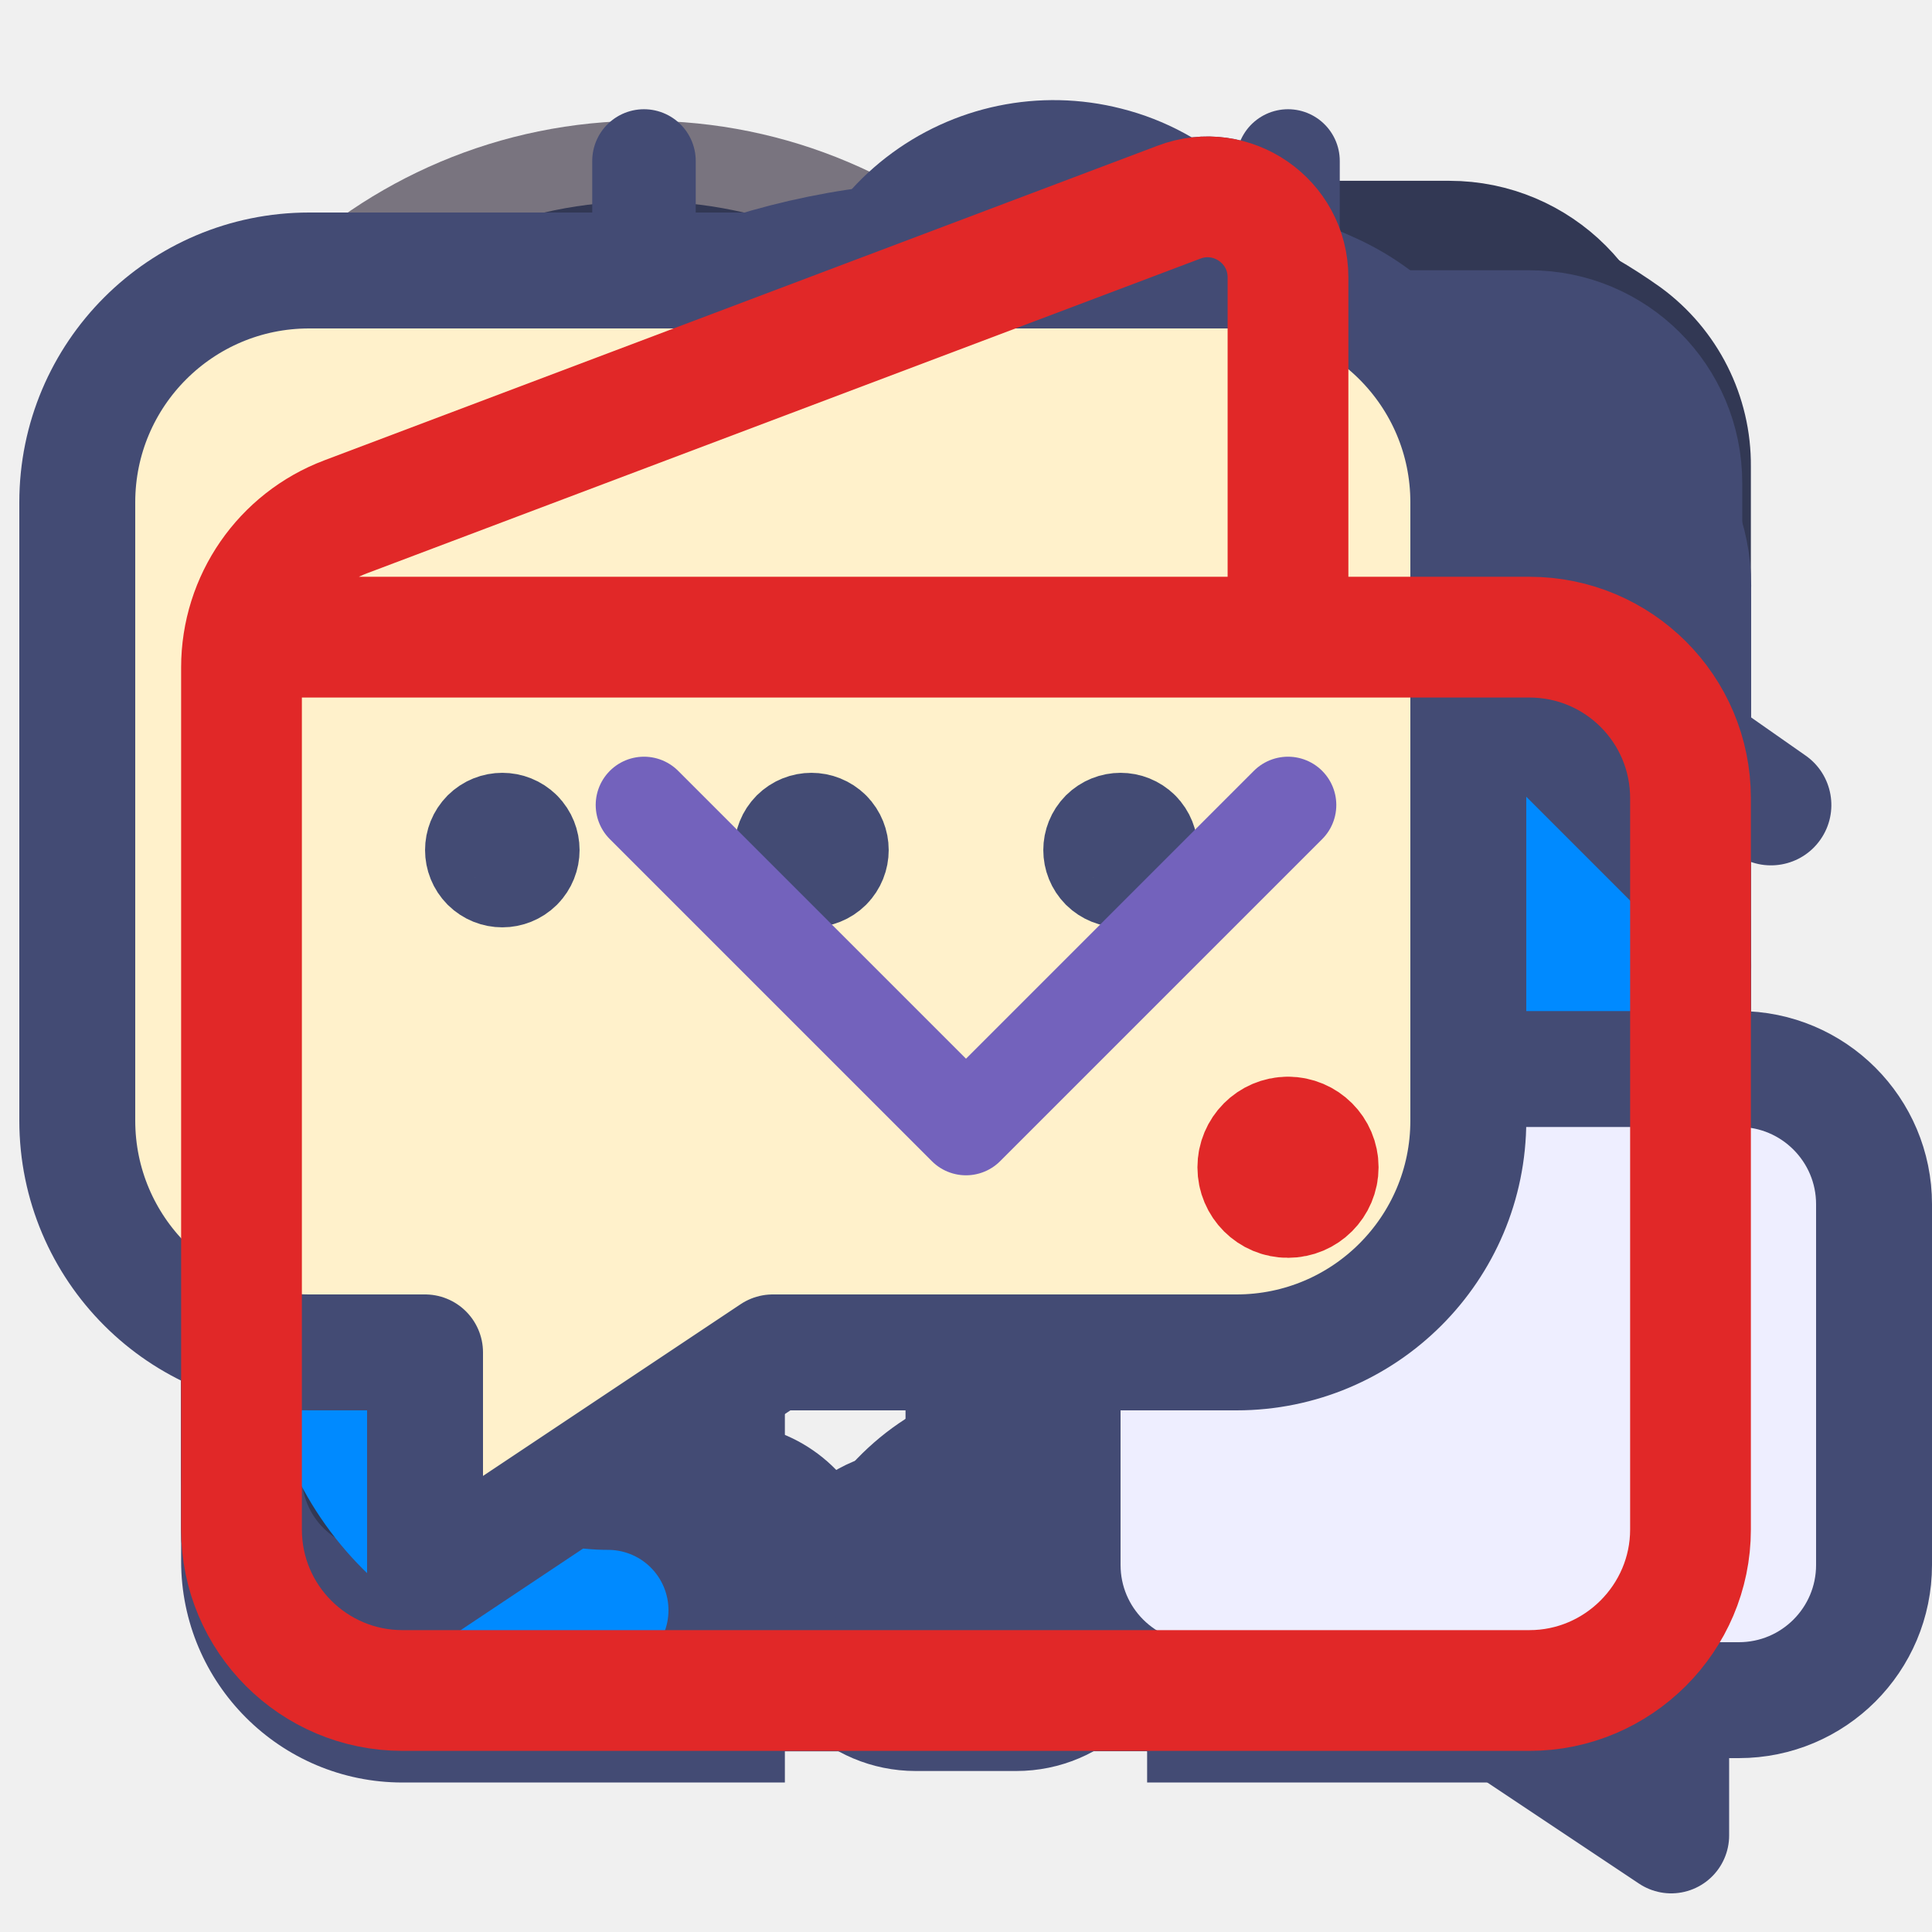
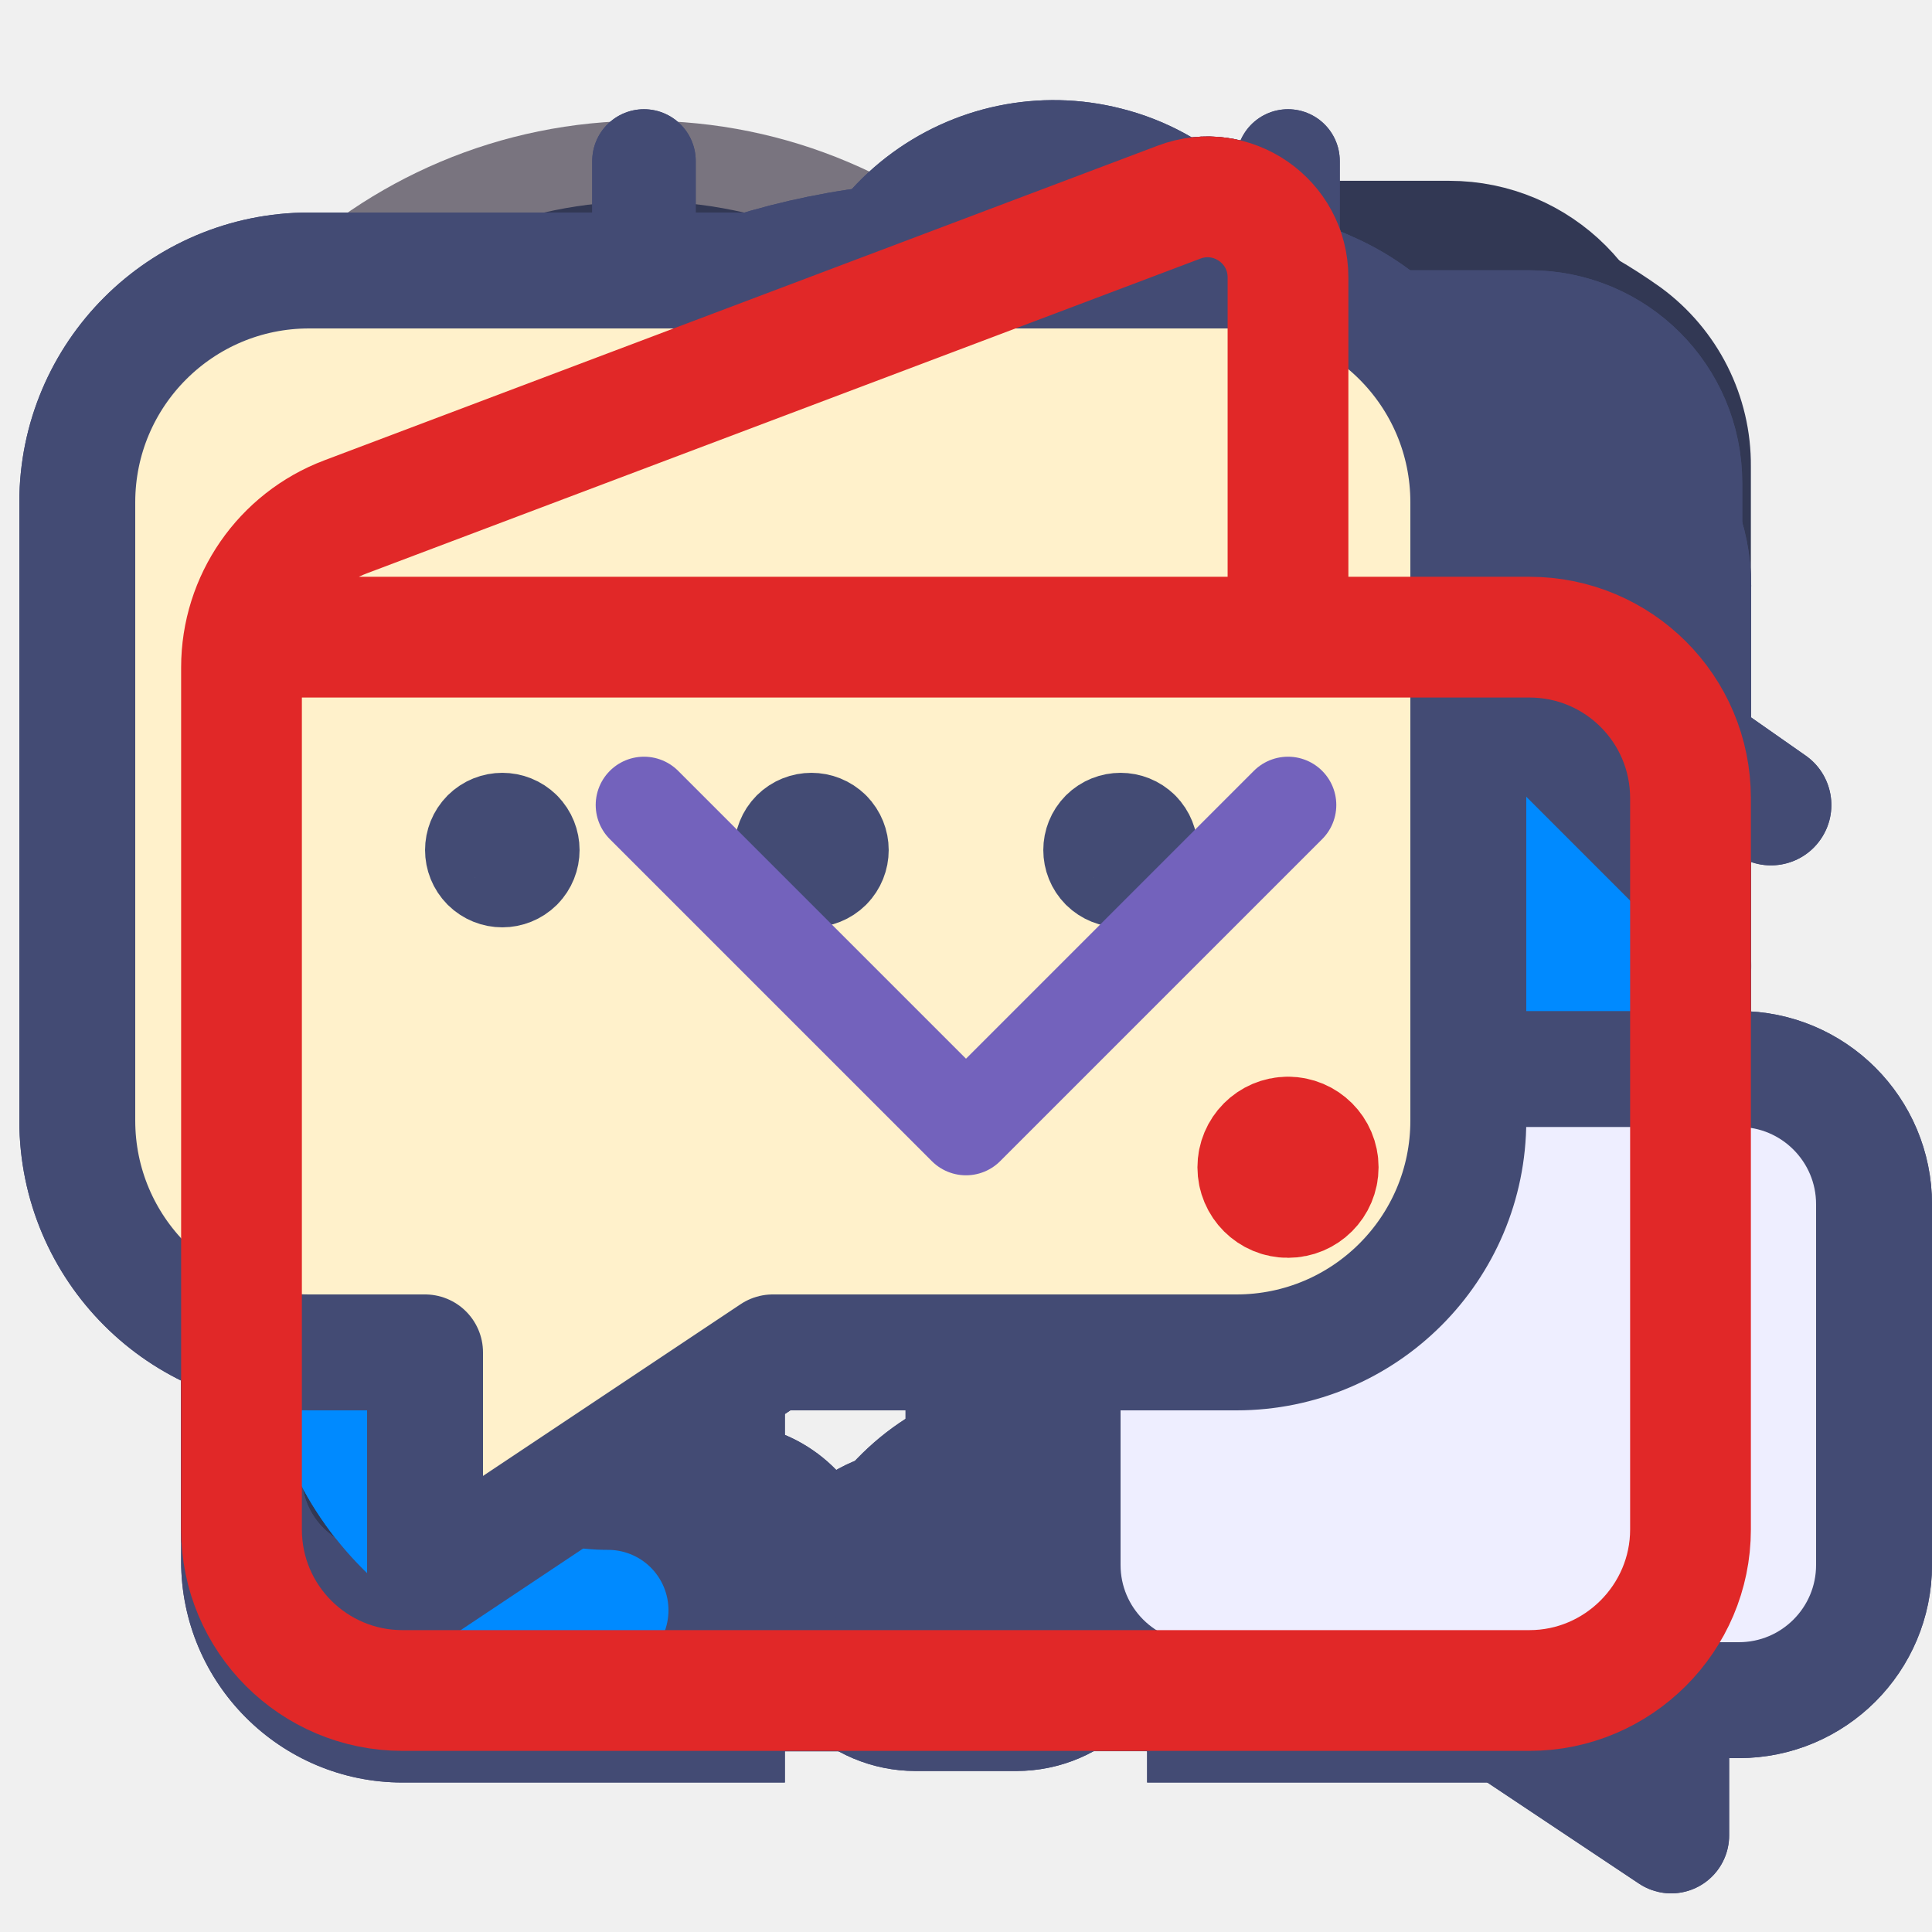
<svg xmlns="http://www.w3.org/2000/svg" fill="none" height="24" viewBox="0 0 24 24" width="24">
  <g id="homework">
    <path d="M12 10V4.864" stroke="#323854" stroke-width="1.5" stroke-linecap="round" stroke-linejoin="round" />
    <path d="M8 15.173C6.793 15.065 5.58 15.307 4.508 15.872C4.199 16.05 3.818 16.051 3.508 15.875C3.197 15.698 3.004 15.37 3 15.013V5.794C2.994 5.156 3.297 4.554 3.812 4.177C6.343 2.377 9.804 2.668 12 4.864C14.196 2.668 17.657 2.377 20.188 4.177C20.703 4.554 21.006 5.156 21 5.794V10" stroke="#323854" stroke-width="1.5" stroke-linecap="round" stroke-linejoin="round" />
    <path d="M12 14.25V20.5C12 20.776 12.224 21 12.5 21H20.5C20.776 21 21 20.776 21 20.5V14.25" stroke="#323854" stroke-width="1.5" stroke-linecap="round" stroke-linejoin="round" />
    <path d="M17.95 21V17.5C17.95 17.224 17.726 17 17.45 17H15.45C15.174 17 14.95 17.224 14.95 17.5V21" stroke="#323854" stroke-width="1.5" stroke-linecap="round" stroke-linejoin="round" />
    <path d="M22 15L16.8 11.1C16.622 10.967 16.378 10.967 16.2 11.1L11 15" stroke="#323854" stroke-width="1.5" stroke-linecap="round" stroke-linejoin="round" />
  </g>
  <g id="report">
    <path fill-rule="evenodd" clip-rule="evenodd" d="M18.003 21.004H5.998C4.893 21.004 3.997 20.108 3.997 19.003V4.997C3.997 3.892 4.893 2.996 5.998 2.996H18.003C19.108 2.996 20.003 3.892 20.003 4.997V19.003C20.003 20.108 19.108 21.004 18.003 21.004Z" stroke="#323854" stroke-width="1.5" stroke-linecap="round" stroke-linejoin="round" />
    <path d="M7.998 7.998H16.002" stroke="#323854" stroke-width="1.5" stroke-linecap="round" stroke-linejoin="round" />
    <path d="M7.998 16.002H9.999" stroke="#323854" stroke-width="1.5" stroke-linecap="round" stroke-linejoin="round" />
    <path d="M16.613 15.53L14.667 17.475L13.501 16.308" stroke="#323854" stroke-width="1.5" stroke-linecap="round" stroke-linejoin="round" />
    <path d="M7.998 12H16.002" stroke="#323854" stroke-width="1.5" stroke-linecap="round" stroke-linejoin="round" />
  </g>
  <g id="user">
    <path fill-rule="evenodd" clip-rule="evenodd" d="M4 12.389C5.046 11.373 6.461 10.747 8.015 10.747C9.554 10.747 10.954 11.36 12 12.358C10.954 13.375 9.539 14 7.985 14C6.446 14 5.046 13.387 4 12.389Z" stroke="#79747F" stroke-linecap="round" stroke-linejoin="round" />
    <path d="M2.65 10.683C2.243 9.874 2 8.968 2 8C2 4.684 4.684 2 8 2C11.316 2 14 4.684 14 8C14 8.967 13.758 9.873 13.349 10.682" stroke="#79747F" stroke-linecap="round" stroke-linejoin="round" />
    <path d="M9.414 5.252C10.195 6.034 10.195 7.3 9.414 8.081C8.633 8.862 7.367 8.862 6.586 8.081C5.805 7.3 5.805 6.034 6.586 5.252C7.367 4.471 8.633 4.471 9.414 5.252" stroke="#79747F" stroke-linecap="round" stroke-linejoin="round" />
  </g>
  <g id="home">
    <path d="M1.57 9.386C1.231 9.623 1.148 10.091 1.386 10.43C1.623 10.769 2.091 10.852 2.43 10.614L1.57 9.386ZM12 3L12.43 2.386C12.172 2.205 11.828 2.205 11.57 2.386L12 3ZM21.57 10.614C21.909 10.852 22.377 10.769 22.614 10.43C22.852 10.091 22.769 9.623 22.43 9.386L21.57 10.614ZM14.25 21C14.25 21.414 14.586 21.75 15 21.75C15.414 21.75 15.75 21.414 15.75 21H14.25ZM8.25 21C8.25 21.414 8.586 21.75 9 21.75C9.414 21.75 9.75 21.414 9.75 21H8.25ZM3.75 10V9.25H2.25V10H3.75ZM9 22.143H9.75V20.643H9V22.143ZM21.75 10V9.25H20.25V10H21.75ZM15 20.643H14.25V22.143H15V20.643ZM2.43 10.614L12.43 3.614L11.57 2.386L1.57 9.386L2.43 10.614ZM11.57 3.614L21.57 10.614L22.43 9.386L12.43 2.386L11.57 3.614ZM15.75 21V15H14.25V21H15.75ZM15.75 15C15.75 13.481 14.519 12.25 13 12.25V13.75C13.691 13.75 14.25 14.309 14.25 15H15.75ZM13 12.25H11V13.75H13V12.25ZM11 12.25C9.481 12.25 8.25 13.481 8.25 15H9.75C9.75 14.309 10.309 13.75 11 13.75V12.25ZM8.25 15V21H9.75V15H8.25ZM2.25 10V19.392H3.75V10H2.25ZM2.25 19.392C2.25 20.911 3.482 22.143 5.001 22.143V20.643C4.31 20.643 3.75 20.083 3.75 19.392H2.25ZM5.001 22.143H9V20.643H5.001V22.143ZM20.25 10V19.392H21.75V10H20.25ZM20.25 19.392C20.25 20.083 19.69 20.643 18.999 20.643V22.143C20.518 22.143 21.75 20.911 21.75 19.392H20.25ZM18.999 20.643H15V22.143H18.999V20.643Z" fill="#434B74" />
  </g>
  <g id="calendar">
    <svg width="24" height="24" viewBox="0 0 28 28" fill="none">
      <path d="M18.667 2.333V7" stroke="#434B74" stroke-width="1.5" stroke-linecap="round" stroke-linejoin="round" />
      <path d="M9.333 2.333V7" stroke="#434B74" stroke-width="1.5" stroke-linecap="round" stroke-linejoin="round" />
      <path d="M3.5 10.5H24.5" stroke="#434B74" stroke-width="1.5" stroke-linecap="round" stroke-linejoin="round" />
      <path fill-rule="evenodd" clip-rule="evenodd" d="M22.167 4.667H5.833C4.544 4.667 3.5 5.711 3.5 7V22.167C3.5 23.456 4.544 24.5 5.833 24.5H22.167C23.456 24.5 24.5 23.456 24.5 22.167V7C24.5 5.711 23.456 4.667 22.167 4.667Z" stroke="#434B74" stroke-width="1.5" stroke-linecap="round" stroke-linejoin="round" />
      <path d="M8.182 14.85C8.021 14.85 7.89 14.981 7.892 15.142C7.892 15.303 8.022 15.433 8.183 15.433C8.344 15.433 8.475 15.303 8.475 15.142C8.475 14.981 8.344 14.85 8.182 14.85" stroke="#434B74" stroke-width="1.5" stroke-linecap="round" stroke-linejoin="round" />
      <path d="M14.015 14.85C13.854 14.85 13.724 14.981 13.725 15.142C13.725 15.303 13.856 15.433 14.017 15.433C14.178 15.433 14.308 15.303 14.308 15.142C14.308 14.981 14.178 14.85 14.015 14.85" stroke="#434B74" stroke-width="1.5" stroke-linecap="round" stroke-linejoin="round" />
      <path d="M19.849 14.85C19.688 14.85 19.557 14.981 19.558 15.142C19.558 15.303 19.689 15.433 19.85 15.433C20.011 15.433 20.142 15.303 20.142 15.142C20.142 14.981 20.011 14.85 19.849 14.85" stroke="#434B74" stroke-width="1.5" stroke-linecap="round" stroke-linejoin="round" />
      <path d="M8.182 19.517C8.021 19.517 7.89 19.647 7.892 19.808C7.892 19.969 8.022 20.1 8.183 20.1C8.344 20.1 8.475 19.969 8.475 19.808C8.475 19.647 8.344 19.517 8.182 19.517" stroke="#434B74" stroke-width="1.5" stroke-linecap="round" stroke-linejoin="round" />
      <path d="M14.015 19.517C13.854 19.517 13.724 19.647 13.725 19.808C13.725 19.969 13.856 20.1 14.017 20.1C14.178 20.1 14.308 19.969 14.308 19.808C14.308 19.647 14.178 19.517 14.015 19.517" stroke="#434B74" stroke-width="1.5" stroke-linecap="round" stroke-linejoin="round" />
    </svg>
  </g>
  <g id="customer">
    <svg width="24" height="24" viewBox="0 0 24 24" fill="none">
      <path d="M18 17H19C20.105 17 21 16.105 21 15V12C21 10.895 20.105 10 19 10H18C17.448 10 17 10.448 17 11V16C17 16.552 17.448 17 18 17ZM18 17V18C18 19.105 17.105 20 16 20H13.875M18.5 10V9.5C18.5 5.91 15.59 3 12 3C8.41 3 5.5 5.91 5.5 9.5V10M13.875 20C13.875 19.31 13.315 18.75 12.625 18.75H11.375C10.685 18.75 10.125 19.31 10.125 20C10.125 20.69 10.685 21.25 11.375 21.25H12.625C13.315 21.25 13.875 20.69 13.875 20ZM6 17H5C3.895 17 3 16.105 3 15V12C3 10.895 3.895 10 5 10H6C6.552 10 7 10.448 7 11V16C7 16.552 6.552 17 6 17Z" stroke="#434B74" stroke-width="1.5" stroke-linecap="round" stroke-linejoin="round" />
    </svg>
  </g>
  <g id="cup">
    <path d="M9 19.75C8.586 19.75 8.25 20.086 8.25 20.5C8.25 20.914 8.586 21.25 9 21.25V19.75ZM15 21.25C15.414 21.25 15.75 20.914 15.75 20.5C15.75 20.086 15.414 19.75 15 19.75V21.25ZM17 5.75C16.586 5.75 16.25 6.086 16.25 6.5C16.25 6.914 16.586 7.25 17 7.25V5.75ZM7 7.25C7.414 7.25 7.75 6.914 7.75 6.5C7.75 6.086 7.414 5.75 7 5.75V7.25ZM13 15.75H11V17.25H13V15.75ZM11 15.75C9.205 15.75 7.75 14.295 7.75 12.5H6.25C6.25 15.123 8.377 17.25 11 17.25V15.75ZM7.75 12.5V4.5H6.25V12.5H7.75ZM7.75 4.5C7.75 4.362 7.862 4.25 8 4.25V2.75C7.034 2.75 6.25 3.534 6.25 4.5H7.75ZM8 4.25H16V2.75H8V4.25ZM16 4.25C16.138 4.25 16.25 4.362 16.25 4.5H17.75C17.75 3.534 16.966 2.75 16 2.75V4.25ZM16.25 4.5V12.5H17.75V4.5H16.25ZM16.25 12.5C16.25 14.295 14.795 15.75 13 15.75V17.25C15.623 17.25 17.75 15.123 17.75 12.5H16.25ZM11.25 16.5V20.5H12.75V16.5H11.25ZM9 21.25H15V19.75H9V21.25ZM17 7.25H20V5.75H17V7.25ZM20 7.25C20.138 7.25 20.25 7.362 20.25 7.5H21.75C21.75 6.534 20.966 5.75 20 5.75V7.25ZM20.25 7.5V9.5H21.75V7.5H20.25ZM20.25 9.5C20.25 10.743 19.243 11.75 18 11.75V13.25C20.071 13.25 21.75 11.571 21.75 9.5H20.25ZM18 11.75H17V13.25H18V11.75ZM7 5.75H4V7.25H7V5.75ZM4 5.75C3.034 5.75 2.25 6.534 2.25 7.5H3.75C3.75 7.362 3.862 7.25 4 7.25V5.75ZM2.25 7.5V9.5H3.75V7.5H2.25ZM2.25 9.5C2.25 11.571 3.929 13.25 6 13.25V11.75C4.757 11.75 3.75 10.743 3.75 9.5H2.25ZM6 13.25H7V11.75H6V13.25Z" fill="#434B74" />
  </g>
  <g id="simulators">
    <path d="M21.004 15.671V18.892" stroke="#434B74" stroke-width="1.5" stroke-linecap="round" stroke-linejoin="round" />
    <path d="M21.003 7.275V10.496H21.004C20.537 10.402 20.054 10.434 19.603 10.587C18.766 10.874 18.131 11.565 17.915 12.423C17.713 13.214 17.888 14.054 18.388 14.7C18.889 15.345 19.659 15.723 20.476 15.723C20.653 15.723 20.83 15.706 21.004 15.671V18.892C21.004 19.452 20.781 19.989 20.385 20.385C19.989 20.781 19.452 21.004 18.892 21.004H15.671V21.005C15.765 20.538 15.733 20.055 15.579 19.604C15.293 18.767 14.602 18.131 13.744 17.916C12.953 17.714 12.113 17.889 11.467 18.389C10.822 18.89 10.444 19.66 10.443 20.477C10.444 20.654 10.461 20.831 10.496 21.005L7.276 21.004C6.11 21.004 5.164 20.059 5.164 18.893V15.671C4.99 15.707 4.813 15.724 4.636 15.725C3.819 15.724 3.049 15.346 2.549 14.701C2.048 14.055 1.874 13.215 2.076 12.424C2.291 11.566 2.926 10.875 3.764 10.588C4.214 10.435 4.697 10.403 5.164 10.497H5.163V7.276C5.163 6.716 5.386 6.179 5.782 5.783C6.178 5.387 6.715 5.164 7.275 5.164H10.496C10.461 4.99 10.444 4.813 10.443 4.636C10.444 3.819 10.822 3.049 11.467 2.549C12.113 2.048 12.953 1.874 13.744 2.076C14.602 2.291 15.293 2.927 15.579 3.764C15.733 4.214 15.765 4.697 15.671 5.164H18.892C19.452 5.164 19.989 5.387 20.385 5.783C20.781 6.179 21.004 6.716 21.004 7.276" stroke="#434B74" stroke-width="1.5" stroke-linecap="round" stroke-linejoin="round" />
  </g>
  <g id="folder">
    <path fill-rule="evenodd" clip-rule="evenodd" d="M9.471 3.25C9.997 3.25 10.493 3.487 10.823 3.89L10.917 4.016L12.322 6.081C12.357 6.132 12.41 6.168 12.469 6.183L12.529 6.19H18C19.462 6.19 20.658 7.332 20.745 8.772L20.75 8.94V10.879L20.885 10.999L21.019 11.134L21.144 11.279C21.626 11.88 21.832 12.652 21.719 13.408L21.684 13.597L20.573 18.597C20.306 19.798 19.277 20.668 18.063 20.744L17.888 20.75H4.665C4.024 20.75 3.41 20.496 2.957 20.043C2.55 19.635 2.303 19.097 2.258 18.526L2.25 18.335V6C2.25 4.537 3.392 3.342 4.832 3.255L5 3.25H9.471ZM9.604 11.75C9.06 11.75 8.584 12.101 8.417 12.609L8.384 12.729L7.022 18.859C6.997 18.97 6.965 19.077 6.927 19.181L6.897 19.25H17.888C18.432 19.25 18.908 18.899 19.075 18.391L19.108 18.271L20.219 13.271C20.302 12.901 20.212 12.514 19.974 12.218C19.885 12.107 19.779 12.013 19.661 11.94L19.54 11.873C19.415 11.813 19.28 11.774 19.14 11.758L18.999 11.75H9.604ZM5 4.75H9.471L9.531 4.757C9.59 4.772 9.642 4.808 9.677 4.859L11.082 6.924L11.176 7.05C11.507 7.453 12.002 7.69 12.529 7.69H18L18.128 7.696C18.758 7.76 19.25 8.293 19.25 8.94V10.262L19.191 10.257C19.127 10.252 19.063 10.25 18.999 10.25H9.604L9.43 10.255C8.216 10.332 7.187 11.202 6.92 12.403L5.558 18.534L5.525 18.645C5.397 19.004 5.054 19.25 4.665 19.25C4.422 19.25 4.189 19.154 4.018 18.982C3.846 18.811 3.75 18.578 3.75 18.335V6L3.756 5.872C3.82 5.242 4.353 4.75 5 4.75Z" fill="#434B74" />
  </g>
  <g id="settings">
    <path d="M14.121 9.879C15.293 11.05 15.293 12.95 14.121 14.121C12.95 15.293 11.05 15.293 9.879 14.121C8.707 12.95 8.707 11.05 9.879 9.879C11.05 8.707 12.95 8.707 14.121 9.879" stroke="#434B74" stroke-width="1.5" stroke-linecap="round" stroke-linejoin="round" />
    <path fill-rule="evenodd" clip-rule="evenodd" d="M16.18 18.725V18.725C16.683 19.228 17.5 19.228 18.003 18.725L18.725 18.003C19.228 17.5 19.228 16.683 18.725 16.18V16.18C18.343 15.798 18.231 15.225 18.441 14.727C18.463 14.674 18.485 14.621 18.506 14.567C18.689 14.101 19.143 13.801 19.643 13.801H19.71C20.422 13.801 20.999 13.224 20.999 12.512V11.491C20.999 10.779 20.422 10.202 19.71 10.202H19.643C19.143 10.202 18.689 9.901 18.506 9.436C18.485 9.382 18.463 9.329 18.441 9.276C18.231 8.778 18.343 8.205 18.725 7.823V7.823C19.228 7.32 19.228 6.503 18.725 6L18.003 5.278C17.5 4.775 16.683 4.775 16.18 5.278V5.278C15.798 5.66 15.225 5.772 14.727 5.562C14.674 5.54 14.621 5.518 14.567 5.497C14.101 5.311 13.8 4.856 13.8 4.356V4.289C13.8 3.577 13.223 3 12.511 3H11.49C10.777 3 10.2 3.577 10.2 4.289V4.356C10.2 4.856 9.899 5.31 9.434 5.493C9.38 5.515 9.327 5.536 9.274 5.559C8.776 5.769 8.203 5.657 7.821 5.275V5.275C7.318 4.772 6.501 4.772 5.998 5.275L5.275 5.997C4.772 6.5 4.772 7.317 5.275 7.82V7.82C5.657 8.202 5.769 8.775 5.559 9.273C5.536 9.327 5.515 9.38 5.494 9.434C5.311 9.899 4.856 10.2 4.356 10.2H4.289C3.577 10.2 3 10.777 3 11.489V12.51C3 13.223 3.577 13.8 4.289 13.8H4.356C4.856 13.8 5.31 14.101 5.493 14.566C5.514 14.62 5.536 14.673 5.558 14.726C5.768 15.224 5.656 15.797 5.274 16.179V16.179C4.771 16.682 4.771 17.499 5.274 18.002L5.996 18.724C6.499 19.227 7.316 19.227 7.819 18.724V18.724C8.201 18.342 8.774 18.23 9.272 18.44C9.325 18.462 9.378 18.484 9.432 18.505C9.898 18.688 10.198 19.142 10.198 19.642V19.709C10.198 20.421 10.775 20.998 11.487 20.998H12.508C13.22 20.998 13.797 20.421 13.797 19.709V19.642C13.797 19.142 14.098 18.688 14.563 18.505C14.617 18.484 14.67 18.462 14.723 18.44C15.224 18.231 15.797 18.343 16.18 18.725V18.725Z" stroke="#434B74" stroke-width="1.5" stroke-linecap="round" stroke-linejoin="round" />
  </g>
  <g id="question">
    <circle cx="12" cy="12" r="9.004" stroke="#434B74" stroke-width="1.5" stroke-linecap="round" stroke-linejoin="round" />
    <path d="M12 12.711L13.328 11.974C13.99 11.606 14.401 10.908 14.401 10.15C14.322 8.889 13.242 7.929 11.981 7.998C10.854 7.952 9.854 8.713 9.599 9.811" stroke="#434B74" stroke-width="1.5" stroke-linecap="round" stroke-linejoin="round" />
    <path d="M12.1 15.902C12.1 15.957 12.055 16.002 12 16.002C11.945 16.002 11.9 15.957 11.9 15.902C11.9 15.847 11.945 15.802 12 15.802C12.027 15.802 12.052 15.812 12.071 15.831C12.09 15.85 12.1 15.875 12.1 15.902" stroke="#434B74" stroke-width="1.5" stroke-linecap="round" stroke-linejoin="round" />
  </g>
  <g id="wallet">
    <svg width="24" height="24" viewBox="0 0 24 24" fill="none">
      <g clip-path="url(#clip0_6012_197)">
        <path d="M3.039 7.915H19C20.105 7.915 21 8.81 21 9.915V19C21 20.1 20.1 21 19 21H5C3.895 21 3 20.105 3 19V8.291C3 7.459 3.515 6.714 4.294 6.42L14.647 2.511C15.301 2.264 16 2.747 16 3.446V7.914" stroke="#434B74" stroke-width="1.5" stroke-linecap="round" stroke-linejoin="round" />
        <path d="M15.999 14.125C15.792 14.126 15.625 14.294 15.625 14.501C15.625 14.708 15.793 14.876 16 14.875C16.207 14.875 16.375 14.707 16.375 14.5C16.375 14.293 16.207 14.125 15.999 14.125" stroke="#434B74" stroke-width="1.5" stroke-linecap="round" stroke-linejoin="round" />
      </g>
      <defs>
        <clipPath id="clip0_6012_197">
          <rect width="24" height="24" fill="white" />
        </clipPath>
      </defs>
    </svg>
  </g>
  <g id="cross">
    <path d="M8 8L16 16" stroke="#7362BC" stroke-width="1.5" stroke-linecap="round" stroke-linejoin="round" />
    <path d="M16 8L8 16" stroke="#7362BC" stroke-width="1.5" stroke-linecap="round" stroke-linejoin="round" />
  </g>
  <g id="exit">
    <path d="M16.445 8.443L20.002 12L16.445 15.557" stroke="#008AFF" stroke-width="1.5" stroke-linecap="round" stroke-linejoin="round" />
    <path d="M9.332 12L20.003 12" stroke="#008AFF" stroke-width="1.5" stroke-linecap="round" stroke-linejoin="round" />
    <path d="M7.554 3.997C5.59 3.997 3.997 5.589 3.997 7.554L3.997 16.446C3.997 18.411 5.59 20.003 7.554 20.003" stroke="#008AFF" stroke-width="1.5" stroke-linecap="round" stroke-linejoin="round" />
  </g>
  <g id="message">
    <svg width="24" height="24" viewBox="0 0 25 24" fill="none">
      <path fill-rule="evenodd" clip-rule="evenodd" d="M19 21.5H15.5C14.533 21.5 13.75 20.717 13.75 19.75V15.083C13.75 14.117 14.533 13.333 15.5 13.333H22.5C23.467 13.333 24.25 14.117 24.25 15.083V19.75C24.25 20.717 23.467 21.5 22.5 21.5H21.625V23.25L19 21.5Z" fill="#EEEEFF" stroke="#434B74" stroke-width="1.5" stroke-linecap="round" stroke-linejoin="round" />
      <path fill-rule="evenodd" clip-rule="evenodd" d="M10 17H16C17.657 17 19 15.657 19 14V6C19 4.343 17.657 3 16 3H4C2.343 3 1 4.343 1 6V14C1 15.657 2.343 17 4 17H5.5V20L10 17Z" fill="#FFF1CB" stroke="#434B74" stroke-width="1.5" stroke-linecap="round" stroke-linejoin="round" />
      <path d="M10.677 10.323C10.774 10.421 10.774 10.579 10.677 10.677C10.579 10.774 10.421 10.774 10.323 10.677C10.226 10.579 10.226 10.421 10.323 10.323C10.421 10.226 10.579 10.226 10.677 10.323" stroke="#434B74" stroke-width="1.5" stroke-linecap="round" stroke-linejoin="round" />
      <path d="M14.677 10.323C14.774 10.421 14.774 10.579 14.677 10.677C14.579 10.774 14.421 10.774 14.323 10.677C14.226 10.579 14.226 10.421 14.323 10.323C14.421 10.226 14.579 10.226 14.677 10.323" stroke="#434B74" stroke-width="1.5" stroke-linecap="round" stroke-linejoin="round" />
      <path d="M6.677 10.323C6.774 10.421 6.774 10.579 6.677 10.677C6.579 10.774 6.421 10.774 6.323 10.677C6.226 10.579 6.226 10.421 6.323 10.323C6.421 10.226 6.579 10.226 6.677 10.323" stroke="#434B74" stroke-width="1.5" stroke-linecap="round" stroke-linejoin="round" />
    </svg>
  </g>
  <g id="arrow">
    <path d="M8 10L12 14L16 10" stroke="#7362BC" stroke-width="1.2" stroke-linecap="round" stroke-linejoin="round" />
  </g>
  <g id="redWallet">
    <svg width="24" height="24" viewBox="0 0 24 24" fill="none">
      <g clip-path="url(#clip0_6012_197)">
        <path d="M3.039 7.915H19C20.105 7.915 21 8.81 21 9.915V19C21 20.1 20.1 21 19 21H5C3.895 21 3 20.105 3 19V8.291C3 7.459 3.515 6.714 4.294 6.42L14.647 2.511C15.301 2.264 16 2.747 16 3.446V7.914" stroke="#E12828" stroke-width="1.5" stroke-linecap="round" stroke-linejoin="round" />
        <path d="M15.999 14.125C15.792 14.126 15.625 14.294 15.625 14.501C15.625 14.708 15.793 14.876 16 14.875C16.207 14.875 16.375 14.707 16.375 14.5C16.375 14.293 16.207 14.125 15.999 14.125" stroke="#E12828" stroke-width="1.5" stroke-linecap="round" stroke-linejoin="round" />
      </g>
      <defs>
        <clipPath id="clip0_6012_197">
          <rect width="24" height="24" fill="white" />
        </clipPath>
      </defs>
    </svg>
  </g>
+   <g id="home">
+     <path d="M1.57 9.386C1.231 9.623 1.148 10.091 1.386 10.43C1.623 10.769 2.091 10.852 2.43 10.614L1.57 9.386ZM12 3L12.43 2.386C12.172 2.205 11.828 2.205 11.57 2.386L12 3ZM21.57 10.614C21.909 10.852 22.377 10.769 22.614 10.43C22.852 10.091 22.769 9.623 22.43 9.386L21.57 10.614ZM14.25 21C14.25 21.414 14.586 21.75 15 21.75C15.414 21.75 15.75 21.414 15.75 21H14.25ZM8.25 21C8.25 21.414 8.586 21.75 9 21.75C9.414 21.75 9.75 21.414 9.75 21H8.25ZM3.75 10V9.25H2.25V10H3.75ZM9 22.143H9.75V20.643H9V22.143ZM21.75 10V9.25H20.25V10H21.75ZM15 20.643H14.25V22.143H15V20.643ZM2.43 10.614L12.43 3.614L11.57 2.386L1.57 9.386L2.43 10.614ZM11.57 3.614L21.57 10.614L22.43 9.386L12.43 2.386L11.57 3.614ZM15.75 21V15H14.25V21H15.75ZM15.75 15C15.75 13.481 14.519 12.25 13 12.25V13.75C13.691 13.75 14.25 14.309 14.25 15H15.75ZM13 12.25H11V13.75H13V12.25ZM11 12.25C9.481 12.25 8.25 13.481 8.25 15H9.75C9.75 14.309 10.309 13.75 11 13.75V12.25ZM8.25 15V21H9.75V15H8.25ZM2.25 10V19.392H3.75V10H2.25ZM2.25 19.392C2.25 20.911 3.482 22.143 5.001 22.143V20.643C4.31 20.643 3.75 20.083 3.75 19.392H2.25ZM5.001 22.143H9V20.643H5.001V22.143ZM20.25 10V19.392H21.75V10H20.25ZM20.25 19.392C20.25 20.083 19.69 20.643 18.999 20.643V22.143C20.518 22.143 21.75 20.911 21.75 19.392H20.25ZM18.999 20.643H15V22.143H18.999V20.643Z" fill="#434B74" />
+   </g>
+   <g id="calendar">
+     <svg width="24" height="24" viewBox="0 0 28 28" fill="none">
+       <path d="M18.667 2.333V7" stroke="#434B74" stroke-width="1.5" stroke-linecap="round" stroke-linejoin="round" />
+       <path d="M9.333 2.333V7" stroke="#434B74" stroke-width="1.5" stroke-linecap="round" stroke-linejoin="round" />
+       <path d="M3.5 10.5H24.5" stroke="#434B74" stroke-width="1.5" stroke-linecap="round" stroke-linejoin="round" />
+       <path fill-rule="evenodd" clip-rule="evenodd" d="M22.167 4.667H5.833C4.544 4.667 3.5 5.711 3.5 7V22.167C3.5 23.456 4.544 24.5 5.833 24.5H22.167C23.456 24.5 24.5 23.456 24.5 22.167V7C24.5 5.711 23.456 4.667 22.167 4.667Z" stroke="#434B74" stroke-width="1.5" stroke-linecap="round" stroke-linejoin="round" />
+       <path d="M8.182 14.85C8.021 14.85 7.89 14.981 7.892 15.142C7.892 15.303 8.022 15.433 8.183 15.433C8.344 15.433 8.475 15.303 8.475 15.142C8.475 14.981 8.344 14.85 8.182 14.85" stroke="#434B74" stroke-width="1.5" stroke-linecap="round" stroke-linejoin="round" />
+       <path d="M14.015 14.85C13.854 14.85 13.724 14.981 13.725 15.142C13.725 15.303 13.856 15.433 14.017 15.433C14.178 15.433 14.308 15.303 14.308 15.142C14.308 14.981 14.178 14.85 14.015 14.85" stroke="#434B74" stroke-width="1.5" stroke-linecap="round" stroke-linejoin="round" />
+       <path d="M19.849 14.85C19.688 14.85 19.557 14.981 19.558 15.142C19.558 15.303 19.689 15.433 19.85 15.433C20.011 15.433 20.142 15.303 20.142 15.142C20.142 14.981 20.011 14.85 19.849 14.85" stroke="#434B74" stroke-width="1.5" stroke-linecap="round" stroke-linejoin="round" />
+       <path d="M8.182 19.517C8.021 19.517 7.89 19.647 7.892 19.808C7.892 19.969 8.022 20.1 8.183 20.1C8.344 20.1 8.475 19.969 8.475 19.808C8.475 19.647 8.344 19.517 8.182 19.517" stroke="#434B74" stroke-width="1.5" stroke-linecap="round" stroke-linejoin="round" />
+       <path d="M14.015 19.517C13.854 19.517 13.724 19.647 13.725 19.808C13.725 19.969 13.856 20.1 14.017 20.1C14.178 20.1 14.308 19.969 14.308 19.808C14.308 19.647 14.178 19.517 14.015 19.517" stroke="#434B74" stroke-width="1.5" stroke-linecap="round" stroke-linejoin="round" />
+     </svg>
+   </g>
+   <g id="customer">
+     <svg width="24" height="24" viewBox="0 0 24 24" fill="none">
+       <path d="M18 17H19C20.105 17 21 16.105 21 15V12C21 10.895 20.105 10 19 10H18C17.448 10 17 10.448 17 11V16C17 16.552 17.448 17 18 17ZM18 17V18C18 19.105 17.105 20 16 20H13.875M18.5 10V9.5C18.5 5.91 15.59 3 12 3C8.41 3 5.5 5.91 5.5 9.5V10M13.875 20C13.875 19.31 13.315 18.75 12.625 18.75H11.375C10.685 18.75 10.125 19.31 10.125 20C10.125 20.69 10.685 21.25 11.375 21.25H12.625C13.315 21.25 13.875 20.69 13.875 20ZM6 17H5C3.895 17 3 16.105 3 15V12C3 10.895 3.895 10 5 10H6C6.552 10 7 10.448 7 11V16C7 16.552 6.552 17 6 17Z" stroke="#434B74" stroke-width="1.5" stroke-linecap="round" stroke-linejoin="round" />
+     </svg>
+   </g>
+   <g id="cup">
+     <path d="M9 19.75C8.586 19.75 8.25 20.086 8.25 20.5C8.25 20.914 8.586 21.25 9 21.25V19.75ZM15 21.25C15.414 21.25 15.75 20.914 15.75 20.5C15.75 20.086 15.414 19.75 15 19.75V21.25ZM17 5.75C16.586 5.75 16.25 6.086 16.25 6.5C16.25 6.914 16.586 7.25 17 7.25V5.75ZM7 7.25C7.414 7.25 7.75 6.914 7.75 6.5C7.75 6.086 7.414 5.75 7 5.75V7.25ZM13 15.75H11V17.25H13V15.75ZM11 15.75C9.205 15.75 7.75 14.295 7.75 12.5H6.25C6.25 15.123 8.377 17.25 11 17.25V15.75ZM7.75 12.5V4.5H6.25V12.5H7.75ZM7.75 4.5C7.75 4.362 7.862 4.25 8 4.25V2.75C7.034 2.75 6.25 3.534 6.25 4.5H7.75ZM8 4.25H16V2.75H8V4.25ZM16 4.25C16.138 4.25 16.25 4.362 16.25 4.5H17.75C17.75 3.534 16.966 2.75 16 2.75V4.25ZM16.25 4.5V12.5H17.75V4.5H16.25ZM16.25 12.5C16.25 14.295 14.795 15.75 13 15.75V17.25C15.623 17.25 17.75 15.123 17.75 12.5H16.25ZM11.25 16.5V20.5H12.75V16.5H11.25ZM9 21.25H15V19.75H9V21.25ZM17 7.25H20V5.75H17V7.25ZM20 7.25C20.138 7.25 20.25 7.362 20.25 7.5H21.75C21.75 6.534 20.966 5.75 20 5.75V7.25ZM20.25 7.5V9.5H21.75V7.5H20.25ZM20.25 9.5C20.25 10.743 19.243 11.75 18 11.75V13.25C20.071 13.25 21.75 11.571 21.75 9.5H20.25ZM18 11.75H17V13.25H18V11.75ZM7 5.75H4V7.25H7V5.75ZM4 5.75C3.034 5.75 2.25 6.534 2.25 7.5H3.75C3.75 7.362 3.862 7.25 4 7.25V5.75ZM2.25 7.5V9.5H3.75V7.5H2.25ZM2.25 9.5C2.25 11.571 3.929 13.25 6 13.25V11.75C4.757 11.75 3.75 10.743 3.75 9.5H2.25ZM6 13.25H7V11.75H6V13.25Z" fill="#434B74" />
+   </g>
+   <g id="simulators">
+     <path d="M21.004 15.671V18.892" stroke="#434B74" stroke-width="1.5" stroke-linecap="round" stroke-linejoin="round" />
+     <path d="M21.003 7.275V10.496H21.004C20.537 10.402 20.054 10.434 19.603 10.587C18.766 10.874 18.131 11.565 17.915 12.423C17.713 13.214 17.888 14.054 18.388 14.7C18.889 15.345 19.659 15.723 20.476 15.723C20.653 15.723 20.83 15.706 21.004 15.671V18.892C21.004 19.452 20.781 19.989 20.385 20.385C19.989 20.781 19.452 21.004 18.892 21.004H15.671V21.005C15.765 20.538 15.733 20.055 15.579 19.604C15.293 18.767 14.602 18.131 13.744 17.916C12.953 17.714 12.113 17.889 11.467 18.389C10.822 18.89 10.444 19.66 10.443 20.477C10.444 20.654 10.461 20.831 10.496 21.005L7.276 21.004C6.11 21.004 5.164 20.059 5.164 18.893V15.671C4.99 15.707 4.813 15.724 4.636 15.725C3.819 15.724 3.049 15.346 2.549 14.701C2.048 14.055 1.874 13.215 2.076 12.424C2.291 11.566 2.926 10.875 3.764 10.588C4.214 10.435 4.697 10.403 5.164 10.497H5.163V7.276C5.163 6.716 5.386 6.179 5.782 5.783C6.178 5.387 6.715 5.164 7.275 5.164H10.496C10.461 4.99 10.444 4.813 10.443 4.636C10.444 3.819 10.822 3.049 11.467 2.549C12.113 2.048 12.953 1.874 13.744 2.076C14.602 2.291 15.293 2.927 15.579 3.764C15.733 4.214 15.765 4.697 15.671 5.164H18.892C19.452 5.164 19.989 5.387 20.385 5.783C20.781 6.179 21.004 6.716 21.004 7.276" stroke="#434B74" stroke-width="1.5" stroke-linecap="round" stroke-linejoin="round" />
+   </g>
+   <g id="folder">
+     <path fill-rule="evenodd" clip-rule="evenodd" d="M9.471 3.25C9.997 3.25 10.493 3.487 10.823 3.89L10.917 4.016L12.322 6.081C12.357 6.132 12.41 6.168 12.469 6.183L12.529 6.19H18C19.462 6.19 20.658 7.332 20.745 8.772L20.75 8.94V10.879L20.885 10.999L21.019 11.134L21.144 11.279C21.626 11.88 21.832 12.652 21.719 13.408L21.684 13.597L20.573 18.597C20.306 19.798 19.277 20.668 18.063 20.744L17.888 20.75H4.665C4.024 20.75 3.41 20.496 2.957 20.043C2.55 19.635 2.303 19.097 2.258 18.526L2.25 18.335V6C2.25 4.537 3.392 3.342 4.832 3.255L5 3.25H9.471ZM9.604 11.75C9.06 11.75 8.584 12.101 8.417 12.609L8.384 12.729L7.022 18.859C6.997 18.97 6.965 19.077 6.927 19.181L6.897 19.25H17.888C18.432 19.25 18.908 18.899 19.075 18.391L19.108 18.271L20.219 13.271C20.302 12.901 20.212 12.514 19.974 12.218C19.885 12.107 19.779 12.013 19.661 11.94L19.54 11.873C19.415 11.813 19.28 11.774 19.14 11.758L18.999 11.75H9.604ZM5 4.75H9.471L9.531 4.757C9.59 4.772 9.642 4.808 9.677 4.859L11.082 6.924L11.176 7.05C11.507 7.453 12.002 7.69 12.529 7.69H18L18.128 7.696C18.758 7.76 19.25 8.293 19.25 8.94V10.262L19.191 10.257C19.127 10.252 19.063 10.25 18.999 10.25H9.604L9.43 10.255C8.216 10.332 7.187 11.202 6.92 12.403L5.558 18.534L5.525 18.645C5.397 19.004 5.054 19.25 4.665 19.25C4.422 19.25 4.189 19.154 4.018 18.982C3.846 18.811 3.75 18.578 3.75 18.335V6L3.756 5.872C3.82 5.242 4.353 4.75 5 4.75Z" fill="#434B74" />
+   </g>
+   <g id="settings">
+     <path d="M14.121 9.879C15.293 11.05 15.293 12.95 14.121 14.121C12.95 15.293 11.05 15.293 9.879 14.121C8.707 12.95 8.707 11.05 9.879 9.879C11.05 8.707 12.95 8.707 14.121 9.879" stroke="#434B74" stroke-width="1.5" stroke-linecap="round" stroke-linejoin="round" />
+     <path fill-rule="evenodd" clip-rule="evenodd" d="M16.18 18.725V18.725C16.683 19.228 17.5 19.228 18.003 18.725L18.725 18.003C19.228 17.5 19.228 16.683 18.725 16.18V16.18C18.343 15.798 18.231 15.225 18.441 14.727C18.463 14.674 18.485 14.621 18.506 14.567C18.689 14.101 19.143 13.801 19.643 13.801H19.71C20.422 13.801 20.999 13.224 20.999 12.512V11.491C20.999 10.779 20.422 10.202 19.71 10.202H19.643C19.143 10.202 18.689 9.901 18.506 9.436C18.485 9.382 18.463 9.329 18.441 9.276C18.231 8.778 18.343 8.205 18.725 7.823V7.823C19.228 7.32 19.228 6.503 18.725 6L18.003 5.278C17.5 4.775 16.683 4.775 16.18 5.278V5.278C15.798 5.66 15.225 5.772 14.727 5.562C14.674 5.54 14.621 5.518 14.567 5.497C14.101 5.311 13.8 4.856 13.8 4.356V4.289C13.8 3.577 13.223 3 12.511 3H11.49C10.777 3 10.2 3.577 10.2 4.289V4.356C10.2 4.856 9.899 5.31 9.434 5.493C9.38 5.515 9.327 5.536 9.274 5.559C8.776 5.769 8.203 5.657 7.821 5.275V5.275C7.318 4.772 6.501 4.772 5.998 5.275L5.275 5.997C4.772 6.5 4.772 7.317 5.275 7.82V7.82C5.657 8.202 5.769 8.775 5.559 9.273C5.536 9.327 5.515 9.38 5.494 9.434C5.311 9.899 4.856 10.2 4.356 10.2H4.289C3.577 10.2 3 10.777 3 11.489V12.51C3 13.223 3.577 13.8 4.289 13.8H4.356C4.856 13.8 5.31 14.101 5.493 14.566C5.514 14.62 5.536 14.673 5.558 14.726C5.768 15.224 5.656 15.797 5.274 16.179V16.179C4.771 16.682 4.771 17.499 5.274 18.002L5.996 18.724C6.499 19.227 7.316 19.227 7.819 18.724V18.724C8.201 18.342 8.774 18.23 9.272 18.44C9.325 18.462 9.378 18.484 9.432 18.505C9.898 18.688 10.198 19.142 10.198 19.642V19.709C10.198 20.421 10.775 20.998 11.487 20.998H12.508C13.22 20.998 13.797 20.421 13.797 19.709V19.642C13.797 19.142 14.098 18.688 14.563 18.505C14.617 18.484 14.67 18.462 14.723 18.44C15.224 18.231 15.797 18.343 16.18 18.725V18.725Z" stroke="#434B74" stroke-width="1.5" stroke-linecap="round" stroke-linejoin="round" />
+   </g>
+   <g id="question">
+     <circle cx="12" cy="12" r="9.004" stroke="#434B74" stroke-width="1.5" stroke-linecap="round" stroke-linejoin="round" />
+     <path d="M12 12.711L13.328 11.974C13.99 11.606 14.401 10.908 14.401 10.15C14.322 8.889 13.242 7.929 11.981 7.998C10.854 7.952 9.854 8.713 9.599 9.811" stroke="#434B74" stroke-width="1.5" stroke-linecap="round" stroke-linejoin="round" />
+     <path d="M12.1 15.902C12.1 15.957 12.055 16.002 12 16.002C11.945 16.002 11.9 15.957 11.9 15.902C11.9 15.847 11.945 15.802 12 15.802C12.027 15.802 12.052 15.812 12.071 15.831C12.09 15.85 12.1 15.875 12.1 15.902" stroke="#434B74" stroke-width="1.5" stroke-linecap="round" stroke-linejoin="round" />
+   </g>
+   <g id="wallet">
+     <svg width="24" height="24" viewBox="0 0 24 24" fill="none">
+       <g clip-path="url(#clip0_6012_197)">
+         <path d="M3.039 7.915H19C20.105 7.915 21 8.81 21 9.915V19C21 20.1 20.1 21 19 21H5C3.895 21 3 20.105 3 19V8.291C3 7.459 3.515 6.714 4.294 6.42L14.647 2.511C15.301 2.264 16 2.747 16 3.446V7.914" stroke="#434B74" stroke-width="1.5" stroke-linecap="round" stroke-linejoin="round" />
+         <path d="M15.999 14.125C15.792 14.126 15.625 14.294 15.625 14.501C15.625 14.708 15.793 14.876 16 14.875C16.207 14.875 16.375 14.707 16.375 14.5C16.375 14.293 16.207 14.125 15.999 14.125" stroke="#434B74" stroke-width="1.5" stroke-linecap="round" stroke-linejoin="round" />
+       </g>
+       <defs>
+         <clipPath id="clip0_6012_197">
+           <rect width="24" height="24" fill="white" />
+         </clipPath>
+       </defs>
+     </svg>
+   </g>
+   <g id="cross">
+     <path d="M8 8L16 16" stroke="#7362BC" stroke-width="1.5" stroke-linecap="round" stroke-linejoin="round" />
+     <path d="M16 8L8 16" stroke="#7362BC" stroke-width="1.5" stroke-linecap="round" stroke-linejoin="round" />
+   </g>
+   <g id="exit">
+     <path d="M16.445 8.443L20.002 12L16.445 15.557" stroke="#008AFF" stroke-width="1.5" stroke-linecap="round" stroke-linejoin="round" />
+     <path d="M9.332 12L20.003 12" stroke="#008AFF" stroke-width="1.5" stroke-linecap="round" stroke-linejoin="round" />
+     <path d="M7.554 3.997C5.59 3.997 3.997 5.589 3.997 7.554L3.997 16.446C3.997 18.411 5.59 20.003 7.554 20.003" stroke="#008AFF" stroke-width="1.5" stroke-linecap="round" stroke-linejoin="round" />
+   </g>
+   <g id="message">
+     <svg width="24" height="24" viewBox="0 0 25 24" fill="none">
+       <path fill-rule="evenodd" clip-rule="evenodd" d="M19 21.5H15.5C14.533 21.5 13.75 20.717 13.75 19.75V15.083C13.75 14.117 14.533 13.333 15.5 13.333H22.5C23.467 13.333 24.25 14.117 24.25 15.083V19.75C24.25 20.717 23.467 21.5 22.5 21.5H21.625V23.25L19 21.5Z" fill="#EEEEFF" stroke="#434B74" stroke-width="1.5" stroke-linecap="round" stroke-linejoin="round" />
+       <path fill-rule="evenodd" clip-rule="evenodd" d="M10 17H16C17.657 17 19 15.657 19 14V6C19 4.343 17.657 3 16 3H4C2.343 3 1 4.343 1 6V14C1 15.657 2.343 17 4 17H5.5V20L10 17Z" fill="#FFF1CB" stroke="#434B74" stroke-width="1.5" stroke-linecap="round" stroke-linejoin="round" />
+       <path d="M10.677 10.323C10.774 10.421 10.774 10.579 10.677 10.677C10.579 10.774 10.421 10.774 10.323 10.677C10.226 10.579 10.226 10.421 10.323 10.323C10.421 10.226 10.579 10.226 10.677 10.323" stroke="#434B74" stroke-width="1.5" stroke-linecap="round" stroke-linejoin="round" />
+       <path d="M14.677 10.323C14.774 10.421 14.774 10.579 14.677 10.677C14.579 10.774 14.421 10.774 14.323 10.677C14.226 10.579 14.226 10.421 14.323 10.323C14.421 10.226 14.579 10.226 14.677 10.323" stroke="#434B74" stroke-width="1.5" stroke-linecap="round" stroke-linejoin="round" />
+       <path d="M6.677 10.323C6.774 10.421 6.774 10.579 6.677 10.677C6.579 10.774 6.421 10.774 6.323 10.677C6.226 10.579 6.226 10.421 6.323 10.323C6.421 10.226 6.579 10.226 6.677 10.323" stroke="#434B74" stroke-width="1.5" stroke-linecap="round" stroke-linejoin="round" />
+     </svg>
+   </g>
+   <g id="arrow">
+     <path d="M8 10L12 14L16 10" stroke="#7362BC" stroke-width="1.2" stroke-linecap="round" stroke-linejoin="round" />
+   </g>
+   <g id="redWallet">
+     <svg width="24" height="24" viewBox="0 0 24 24" fill="none">
+       <g clip-path="url(#clip0_6012_197)">
+         <path d="M3.039 7.915H19C20.105 7.915 21 8.81 21 9.915V19C21 20.1 20.1 21 19 21H5C3.895 21 3 20.105 3 19V8.291C3 7.459 3.515 6.714 4.294 6.42L14.647 2.511C15.301 2.264 16 2.747 16 3.446V7.914" stroke="#E12828" stroke-width="1.5" stroke-linecap="round" stroke-linejoin="round" />
+         <path d="M15.999 14.125C15.792 14.126 15.625 14.294 15.625 14.501C15.625 14.708 15.793 14.876 16 14.875C16.207 14.875 16.375 14.707 16.375 14.5C16.375 14.293 16.207 14.125 15.999 14.125" stroke="#E12828" stroke-width="1.5" stroke-linecap="round" stroke-linejoin="round" />
+       </g>
+       <defs>
+         <clipPath id="clip0_6012_197">
+           <rect width="24" height="24" fill="white" />
+         </clipPath>
+       </defs>
+     </svg>
+   </g>
</svg>
